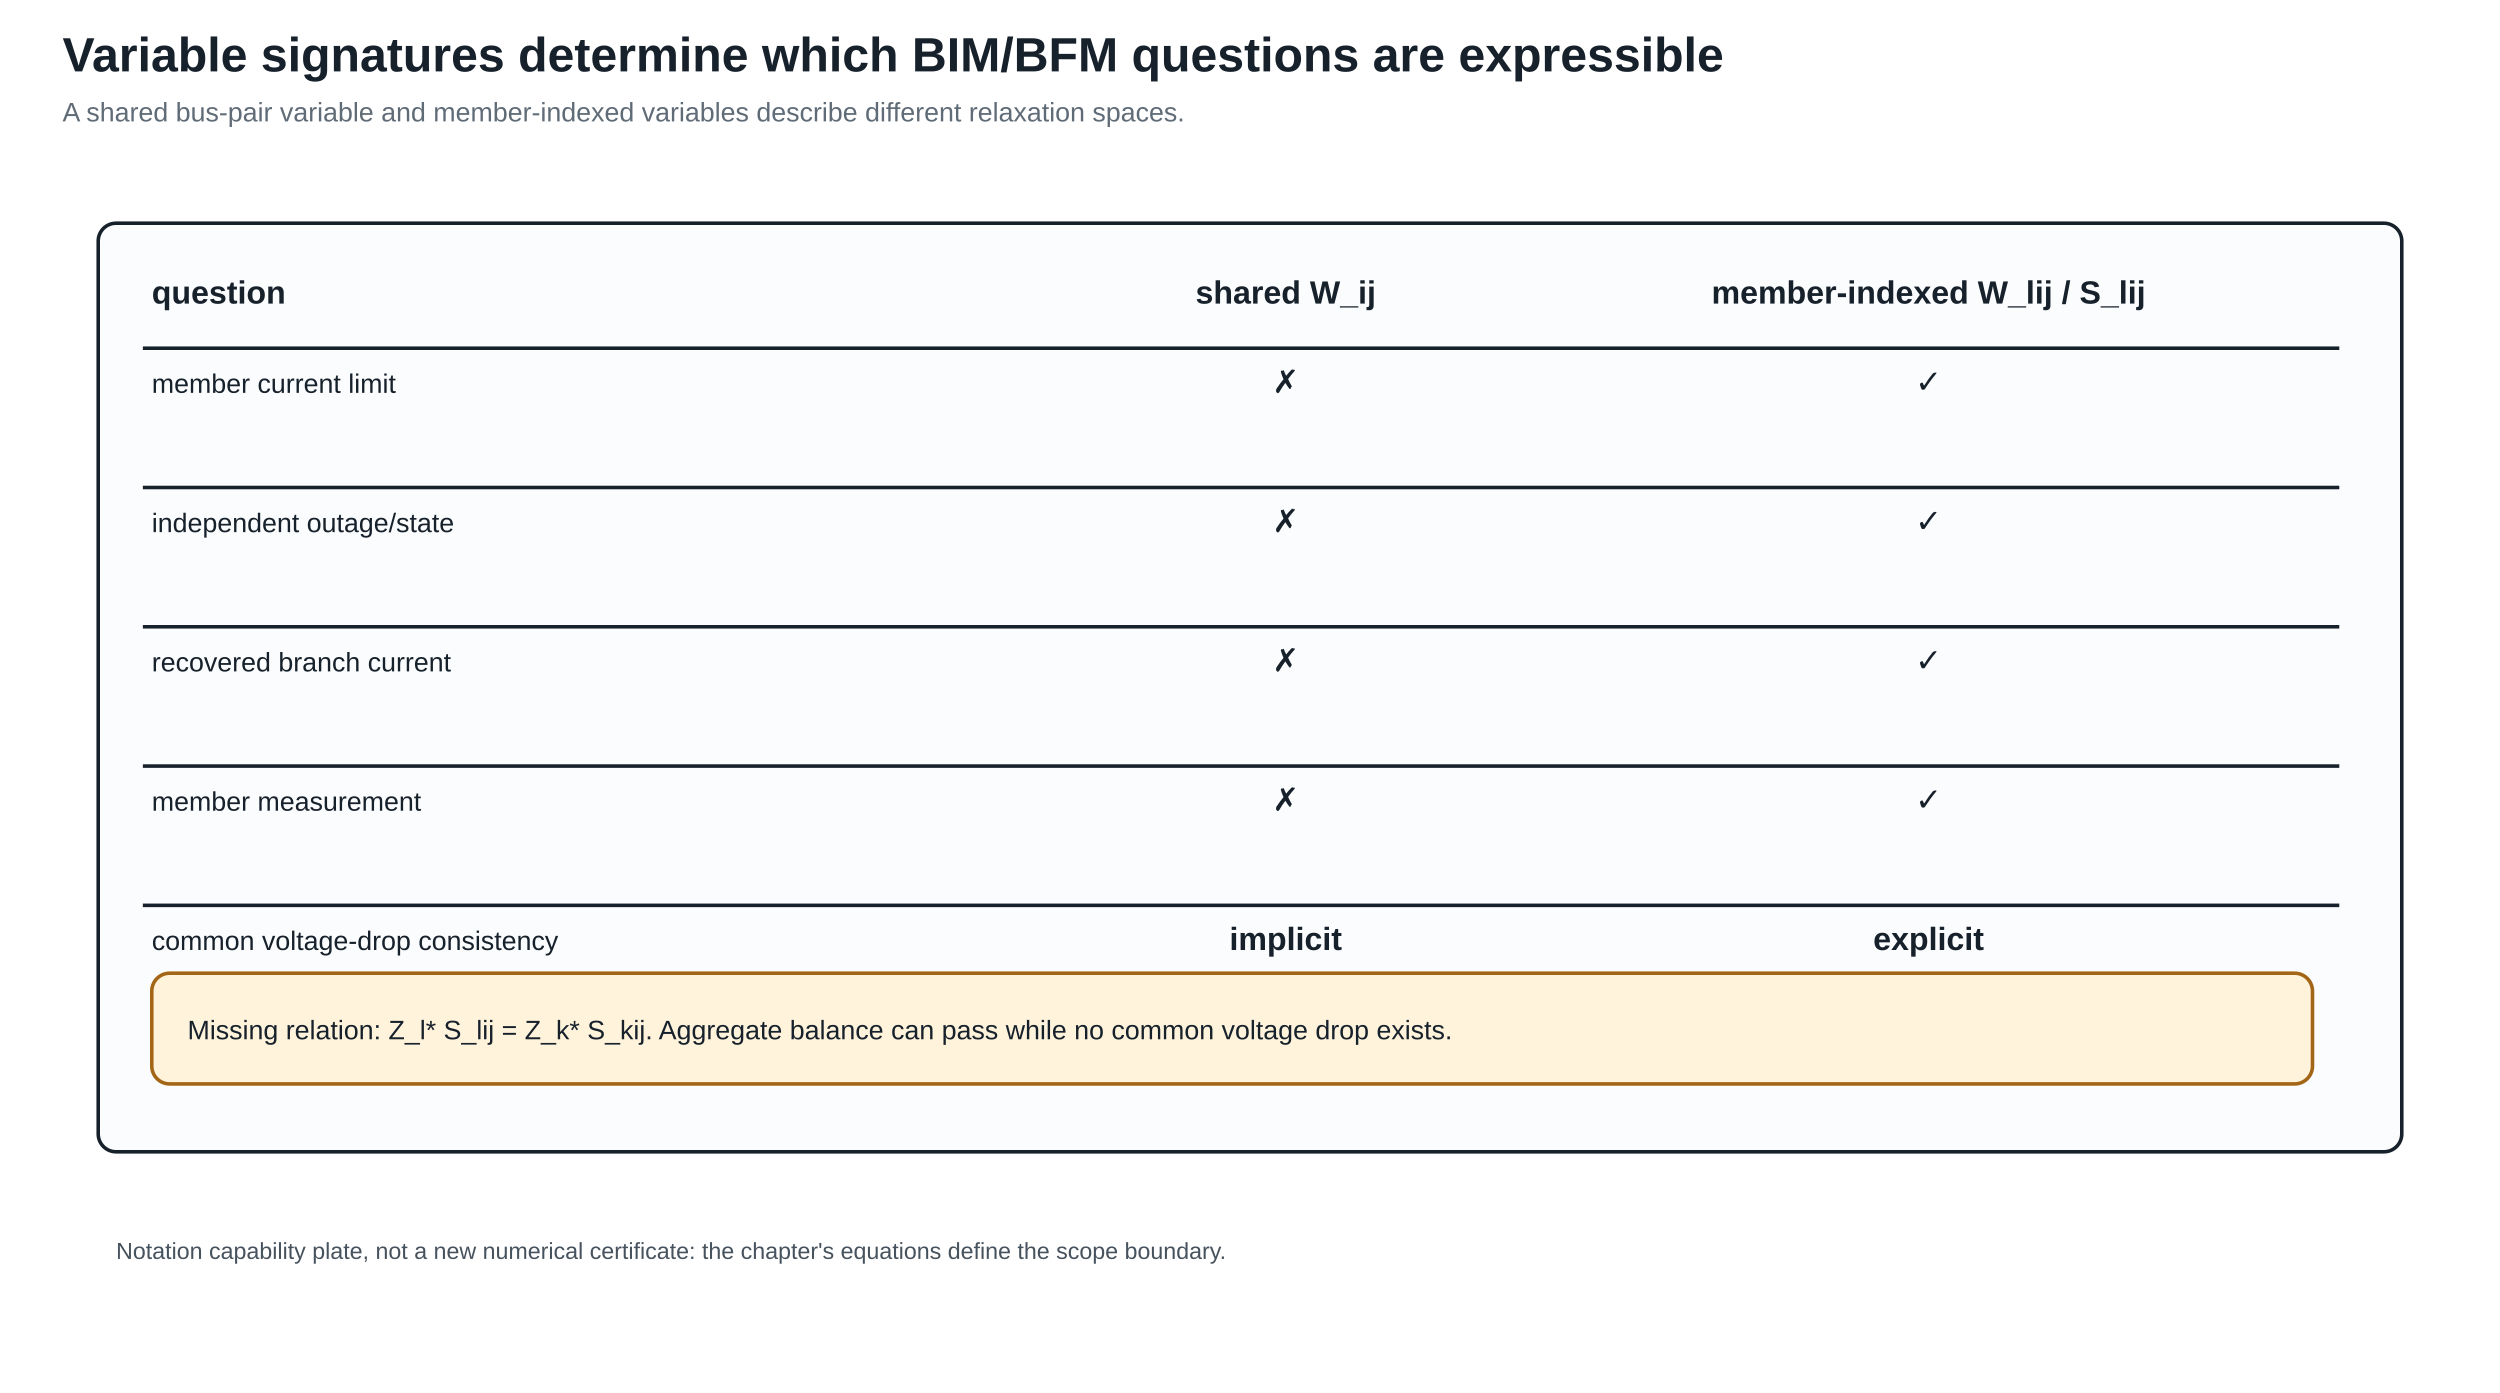
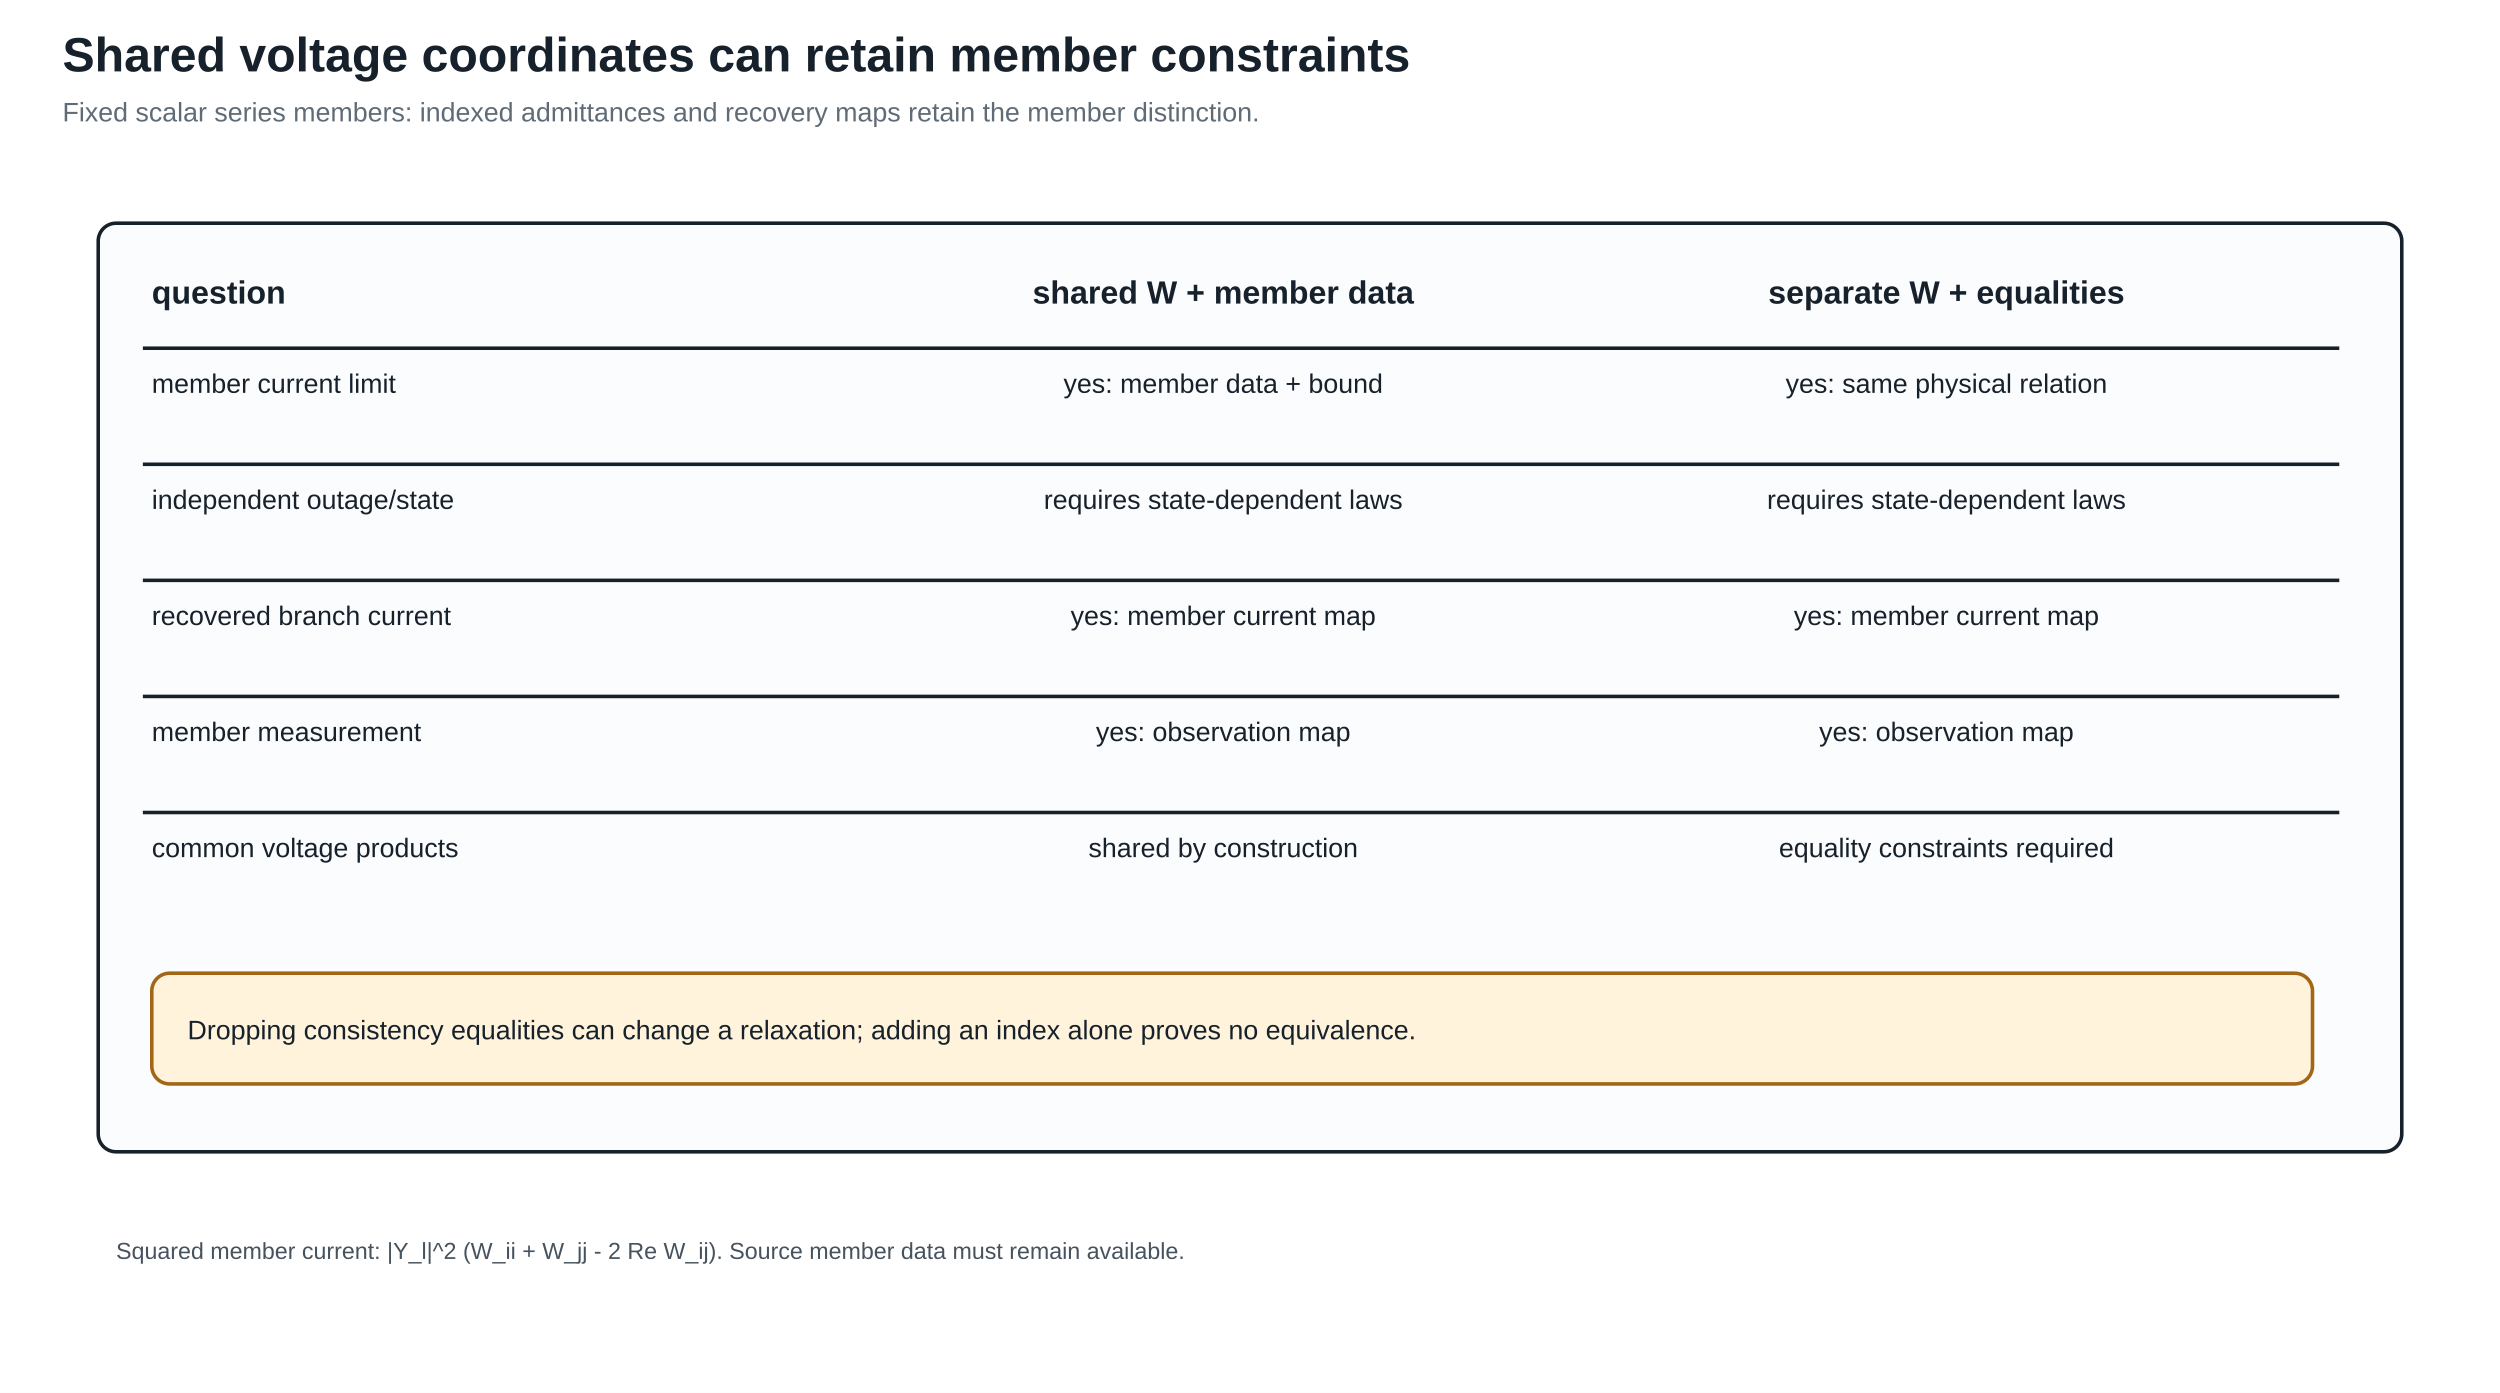
<svg xmlns="http://www.w3.org/2000/svg" width="1400" height="780" viewBox="0 0 1400 780">
  <rect width="100%" height="100%" fill="white" />
  <style>
text{font-family:Arial,sans-serif;fill:#17212b}.title{font-size:27px;font-weight:bold}.sub{font-size:15px;fill:#5f6b76}
.head{font-size:18px;font-weight:bold}.body{font-size:15px}.small{font-size:13px;fill:#46525d}.tiny{font-size:12px;fill:#46525d}
.panel{fill:#fbfcfd;stroke:#17212b;stroke-width:2}.good{fill:#e4f4e7;stroke:#477a55;stroke-width:2}.warn{fill:#fff3dc;stroke:#a36516;stroke-width:2}.bad{fill:#f4e5e5;stroke:#8a3232;stroke-width:2}.ink{stroke:#17212b;stroke-width:2}.ok{fill:#2f6b3b}.red{fill:#8a3232}.amber{fill:#a36516}
</style>
-   <text x="35" y="40" class="title" text-anchor="start">Variable signatures determine which BIM/BFM questions are expressible</text>
-   <text x="35" y="68" class="sub" text-anchor="start">A shared bus-pair variable and member-indexed variables describe different relaxation spaces.</text>
+   <text x="35" y="40" class="title" text-anchor="start">Shared voltage coordinates can retain member constraints</text>
+   <text x="35" y="68" class="sub" text-anchor="start">Fixed scalar series members: indexed admittances and recovery maps retain the member distinction.</text>
  <rect x="55" y="125" width="1290" height="520" rx="10" class="panel" />
  <text x="85" y="170" class="head" text-anchor="start">question</text>
-   <text x="720" y="170" class="head" text-anchor="middle">shared W_ij</text>
-   <text x="1080" y="170" class="head" text-anchor="middle">member-indexed W_lij / S_lij</text>
+   <text x="685" y="170" class="head" text-anchor="middle">shared W + member data</text>
+   <text x="1090" y="170" class="head" text-anchor="middle">separate W + equalities</text>
  <line x1="80" y1="195" x2="1310" y2="195" class="ink" stroke-width="1" />
  <text x="85" y="220" class="body" text-anchor="start">member current limit</text>
-   <text x="720" y="220" class="head" text-anchor="middle">✗</text>
-   <text x="1080" y="220" class="head" text-anchor="middle">✓</text>
-   <line x1="80" y1="273" x2="1310" y2="273" class="ink" stroke-width="1" />
-   <text x="85" y="298" class="body" text-anchor="start">independent outage/state</text>
-   <text x="720" y="298" class="head" text-anchor="middle">✗</text>
-   <text x="1080" y="298" class="head" text-anchor="middle">✓</text>
-   <line x1="80" y1="351" x2="1310" y2="351" class="ink" stroke-width="1" />
-   <text x="85" y="376" class="body" text-anchor="start">recovered branch current</text>
-   <text x="720" y="376" class="head" text-anchor="middle">✗</text>
-   <text x="1080" y="376" class="head" text-anchor="middle">✓</text>
-   <line x1="80" y1="429" x2="1310" y2="429" class="ink" stroke-width="1" />
-   <text x="85" y="454" class="body" text-anchor="start">member measurement</text>
-   <text x="720" y="454" class="head" text-anchor="middle">✗</text>
-   <text x="1080" y="454" class="head" text-anchor="middle">✓</text>
-   <line x1="80" y1="507" x2="1310" y2="507" class="ink" stroke-width="1" />
-   <text x="85" y="532" class="body" text-anchor="start">common voltage-drop consistency</text>
-   <text x="720" y="532" class="head" text-anchor="middle">implicit</text>
-   <text x="1080" y="532" class="head" text-anchor="middle">explicit</text>
+   <text x="685" y="220" class="body" text-anchor="middle">yes: member data + bound</text>
+   <text x="1090" y="220" class="body" text-anchor="middle">yes: same physical relation</text>
+   <line x1="80" y1="260" x2="1310" y2="260" class="ink" stroke-width="1" />
+   <text x="85" y="285" class="body" text-anchor="start">independent outage/state</text>
+   <text x="685" y="285" class="body" text-anchor="middle">requires state-dependent laws</text>
+   <text x="1090" y="285" class="body" text-anchor="middle">requires state-dependent laws</text>
+   <line x1="80" y1="325" x2="1310" y2="325" class="ink" stroke-width="1" />
+   <text x="85" y="350" class="body" text-anchor="start">recovered branch current</text>
+   <text x="685" y="350" class="body" text-anchor="middle">yes: member current map</text>
+   <text x="1090" y="350" class="body" text-anchor="middle">yes: member current map</text>
+   <line x1="80" y1="390" x2="1310" y2="390" class="ink" stroke-width="1" />
+   <text x="85" y="415" class="body" text-anchor="start">member measurement</text>
+   <text x="685" y="415" class="body" text-anchor="middle">yes: observation map</text>
+   <text x="1090" y="415" class="body" text-anchor="middle">yes: observation map</text>
+   <line x1="80" y1="455" x2="1310" y2="455" class="ink" stroke-width="1" />
+   <text x="85" y="480" class="body" text-anchor="start">common voltage products</text>
+   <text x="685" y="480" class="body" text-anchor="middle">shared by construction</text>
+   <text x="1090" y="480" class="body" text-anchor="middle">equality constraints required</text>
  <rect x="85" y="545" width="1210" height="62" rx="10" class="warn" />
-   <text x="105" y="582" class="body" text-anchor="start">Missing relation: Z_l* S_lij = Z_k* S_kij. Aggregate balance can pass while no common voltage drop exists.</text>
-   <text x="65" y="705" class="small" text-anchor="start">Notation capability plate, not a new numerical certificate: the chapter's equations define the scope boundary.</text>
+   <text x="105" y="582" class="body" text-anchor="start">Dropping consistency equalities can change a relaxation; adding an index alone proves no equivalence.</text>
+   <text x="65" y="705" class="small" text-anchor="start">Squared member current: |Y_l|^2 (W_ii + W_jj - 2 Re W_ij). Source member data must remain available.</text>
</svg>
